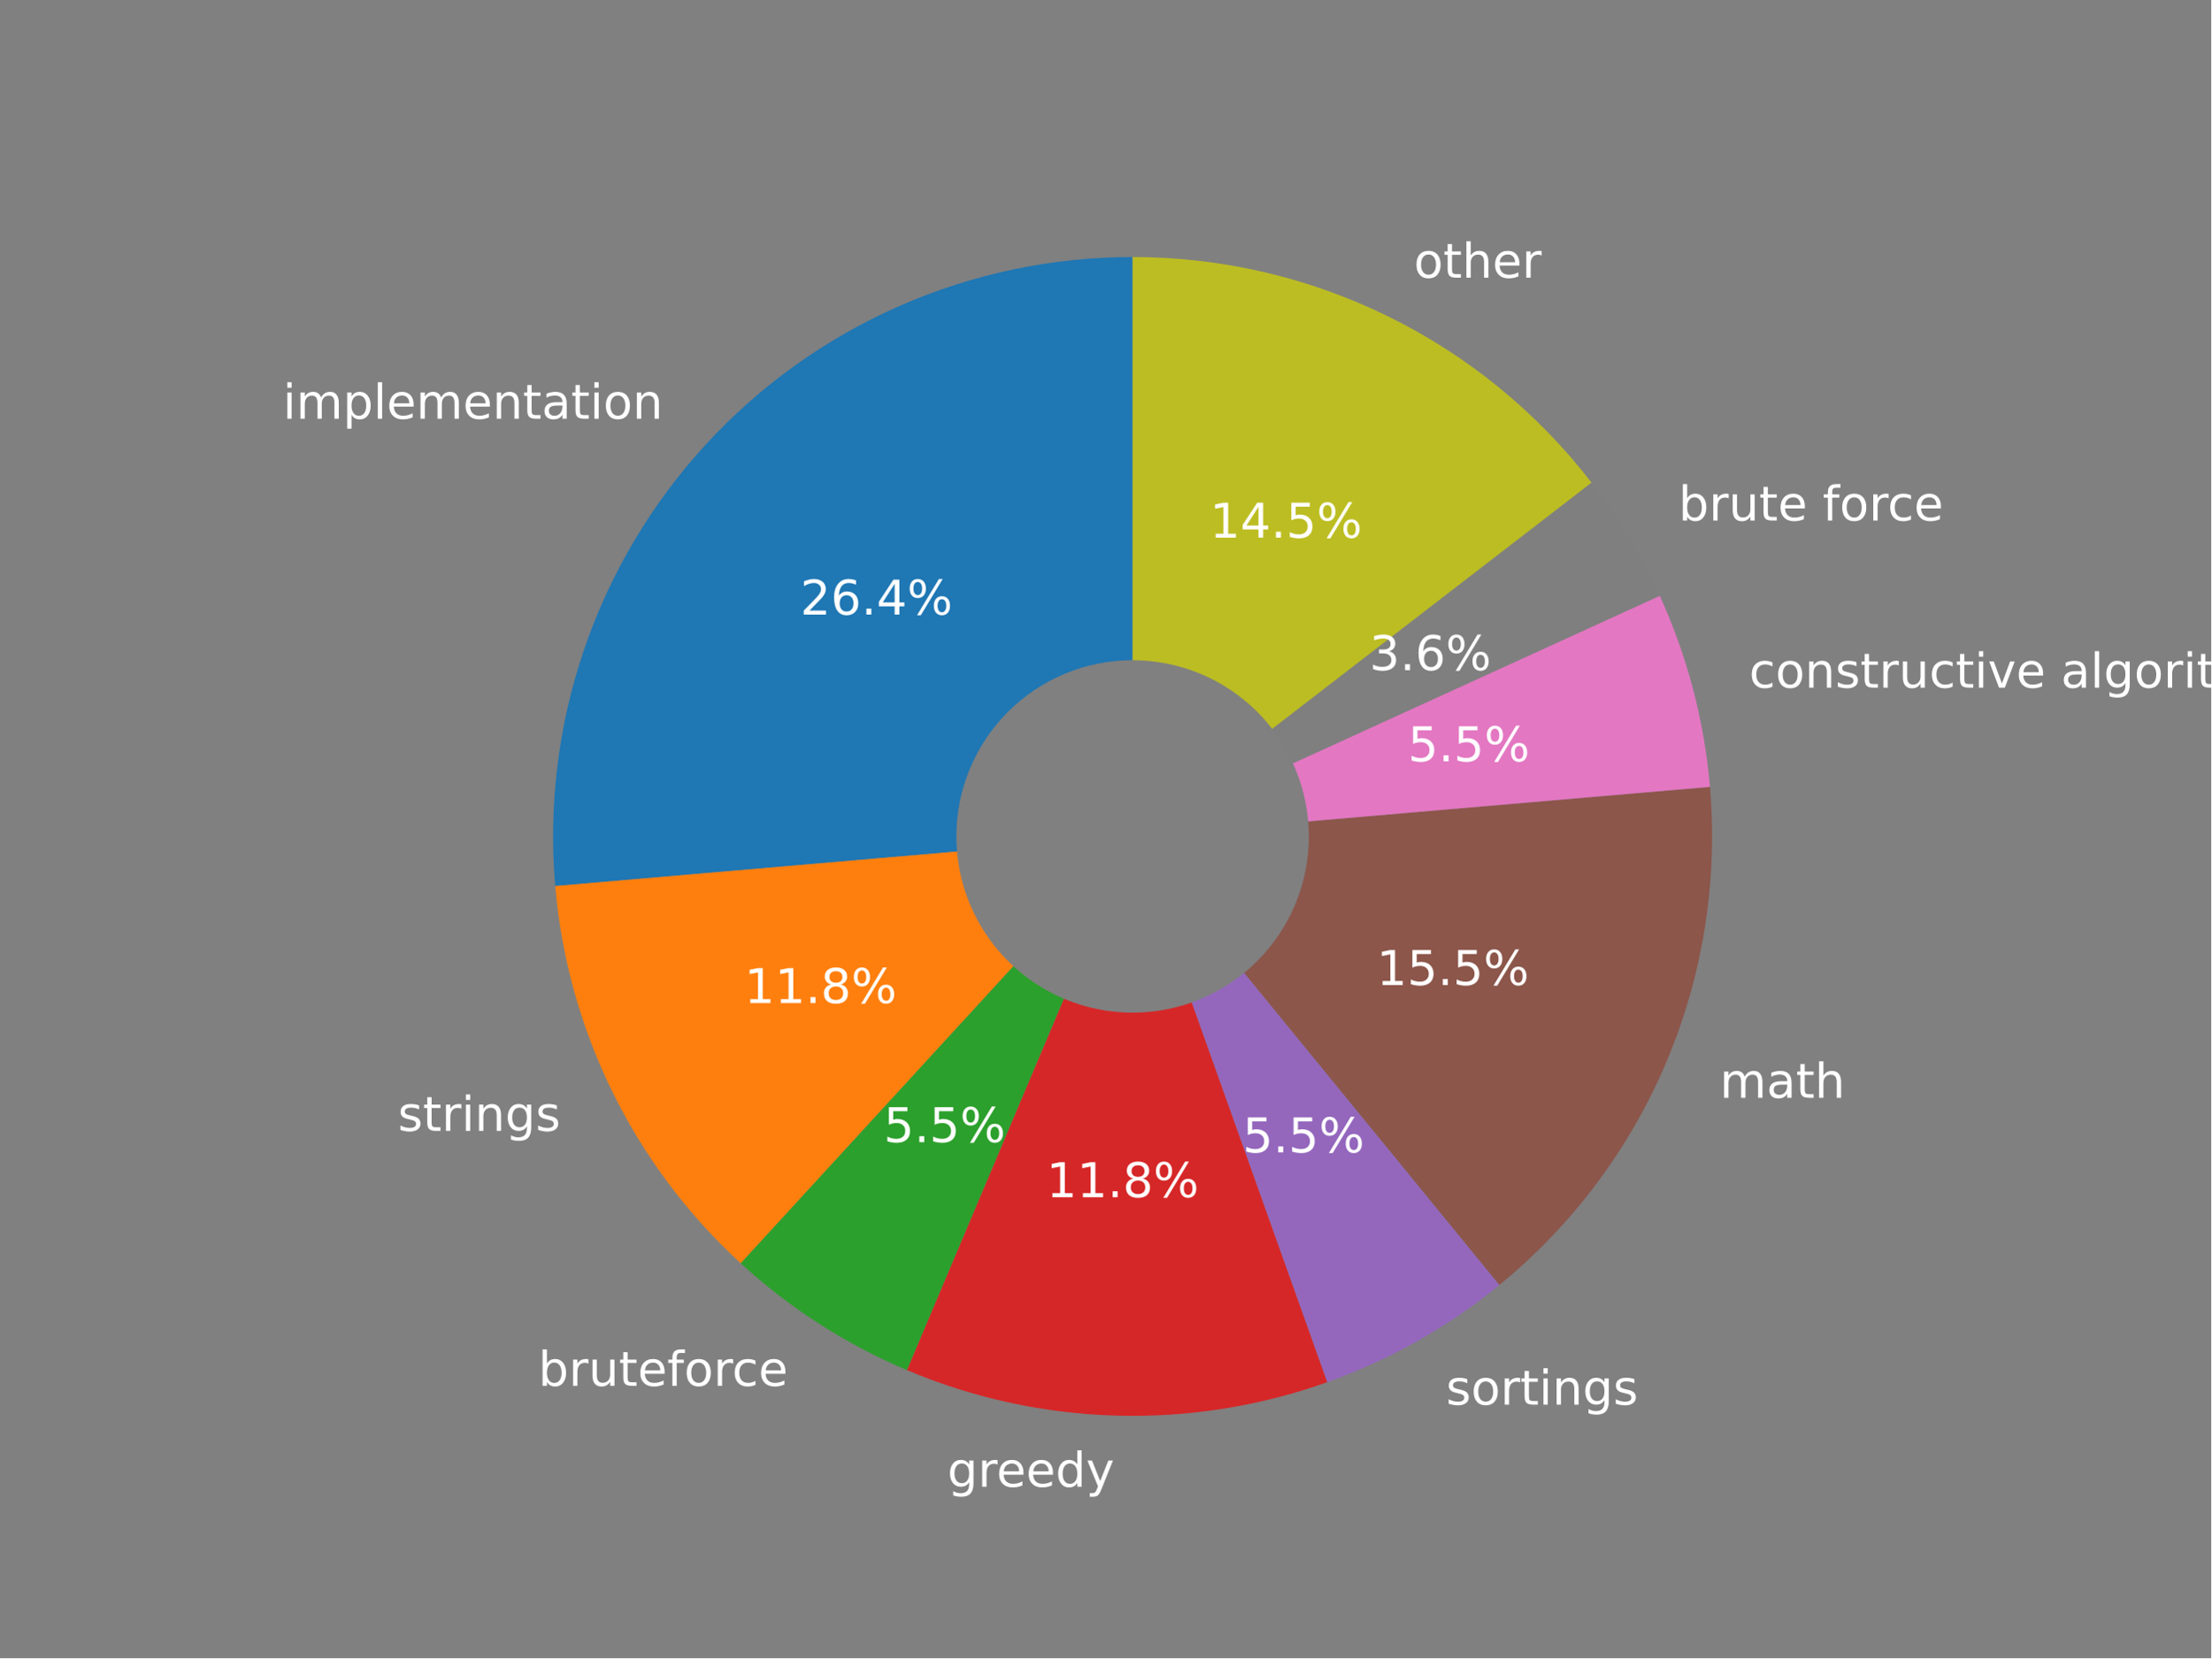
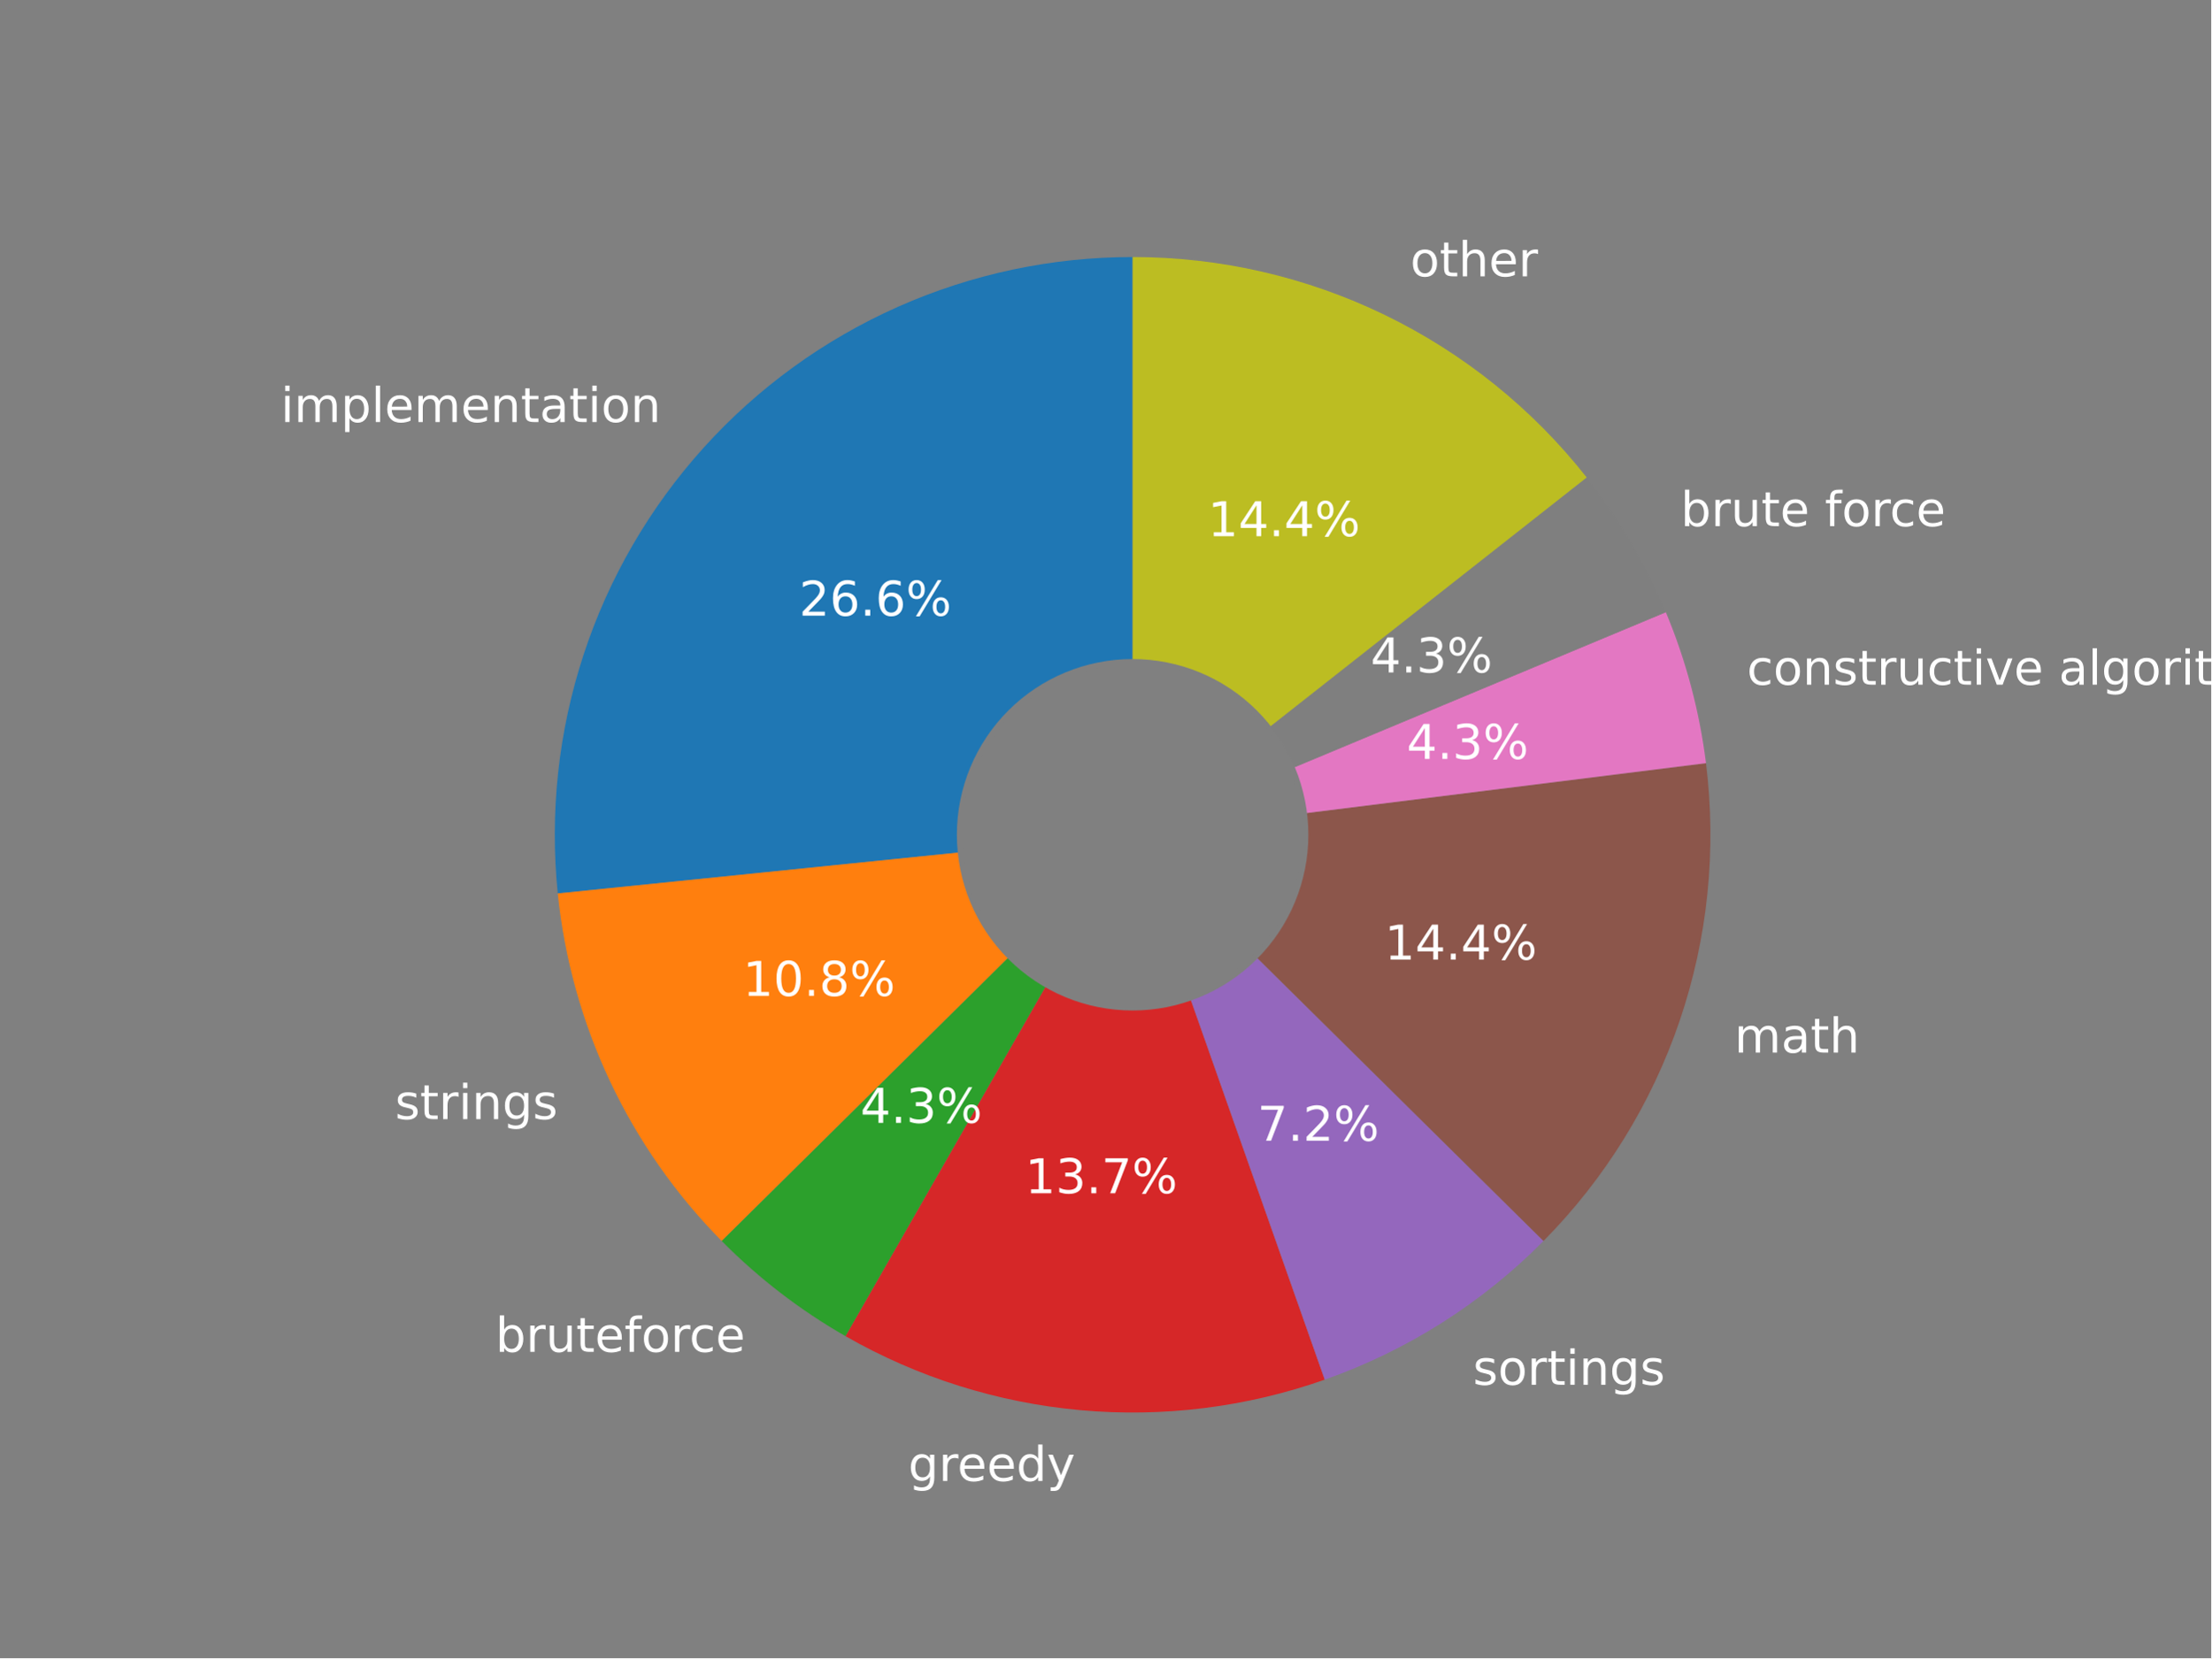
<svg xmlns="http://www.w3.org/2000/svg" xmlns:xlink="http://www.w3.org/1999/xlink" width="460.8pt" height="345.6pt" viewBox="0 0 460.8 345.6" version="1.1">
  <defs>
    <style type="text/css">*{stroke-linejoin: round; stroke-linecap: butt}</style>
  </defs>
  <g id="figure_1">
    <g id="patch_1">
      <path d="M 0 345.6  L 460.8 345.6  L 460.8 0  L 0 0  z " style="fill: #808080" />
    </g>
    <g id="axes_1">
      <g id="patch_2">
-         <path d="M 236.035 53.568  C 219.305 53.568 202.756 57.045 187.439 63.777  C 172.123 70.509 158.372 80.351 147.059 92.677  C 135.746 105.003 127.117 119.546 121.72 135.382  C 116.324 151.218 114.276 168.004 115.708 184.674  L 236.035 174.339  L 236.035 53.568  z " style="fill: #1f77b4" />
+         <path d="M 236.039 53.568  C 219.194 53.568 202.535 57.102 187.141 63.942  C 171.747 70.782 157.958 80.777 146.667 93.278  C 135.377 105.779 126.834 120.512 121.593 136.521  C 116.351 152.53 114.526 169.462 116.236 186.22  L 236.039 173.993  L 236.039 53.568  z " style="fill: #1f77b4" />
      </g>
      <g id="patch_3">
-         <path d="M 115.708 184.674  C 116.991 199.608 121.043 214.174 127.656 227.625  C 134.27 241.077 143.33 253.18 154.373 263.315  L 236.035 174.339  L 115.708 184.674  z " style="fill: #ff7f0e" />
+         <path d="M 116.236 186.22  C 117.622 199.79 121.302 213.028 127.122 225.366  C 132.941 237.703 140.815 248.963 150.406 258.663  L 236.039 173.993  L 116.236 186.22  z " style="fill: #ff7f0e" />
      </g>
      <g id="patch_4">
-         <path d="M 154.373 263.315  C 159.459 267.983 164.935 272.205 170.742 275.937  C 176.549 279.669 182.665 282.896 189.023 285.583  L 236.035 174.339  L 154.373 263.315  z " style="fill: #2ca02c" />
+         <path d="M 150.406 258.663  C 154.235 262.536 158.322 266.144 162.639 269.463  C 166.956 272.782 171.494 275.805 176.22 278.51  L 236.039 173.993  L 150.406 258.663  z " style="fill: #2ca02c" />
      </g>
      <g id="patch_5">
-         <path d="M 189.023 285.583  C 202.83 291.418 217.604 294.632 232.587 295.06  C 247.57 295.488 262.503 293.123 276.62 288.086  L 236.035 174.339  L 189.023 285.583  z " style="fill: #d62728" />
+         <path d="M 176.22 278.51  C 191.238 287.105 207.934 292.364 225.167 293.926  C 242.4 295.488 259.769 293.318 276.088 287.563  L 236.039 173.993  L 176.22 278.51  z " style="fill: #d62728" />
      </g>
      <g id="patch_6">
-         <path d="M 276.62 288.086  C 283.122 285.766 289.412 282.893 295.422 279.499  C 301.433 276.105 307.141 272.202 312.485 267.832  L 236.035 174.339  L 276.62 288.086  z " style="fill: #9467bd" />
+         <path d="M 276.088 287.563  C 284.653 284.543 292.849 280.563 300.52 275.7  C 308.19 270.837 315.286 265.122 321.672 258.663  L 236.039 173.993  L 276.088 287.563  z " style="fill: #9467bd" />
      </g>
      <g id="patch_7">
-         <path d="M 312.485 267.832  C 327.69 255.399 339.634 239.443 347.28 221.351  C 354.926 203.259 358.044 183.573 356.363 164.004  L 236.035 174.339  L 312.485 267.832  z " style="fill: #8c564b" />
+         <path d="M 321.672 258.663  C 334.484 245.706 344.189 230.008 350.055 212.756  C 355.92 195.504 357.794 177.143 355.535 159.062  L 236.039 173.993  L 321.672 258.663  z " style="fill: #8c564b" />
      </g>
      <g id="patch_8">
-         <path d="M 356.363 164.004  C 355.772 157.126 354.593 150.312 352.838 143.637  C 351.084 136.961 348.76 130.448 345.892 124.169  L 236.035 174.339  L 356.363 164.004  z " style="fill: #e377c2" />
+         <path d="M 355.535 159.062  C 354.859 153.658 353.818 148.306 352.419 143.044  C 351.019 137.781 349.264 132.619 347.166 127.594  L 236.039 173.993  L 355.535 159.062  z " style="fill: #e377c2" />
      </g>
      <g id="patch_9">
-         <path d="M 345.892 124.169  C 343.981 119.984 341.833 115.912 339.457 111.973  C 337.082 108.034 334.483 104.233 331.674 100.59  L 236.035 174.339  L 345.892 124.169  z " style="fill: #7f7f7f" />
+         <path d="M 347.166 127.594  C 345.068 122.569 342.632 117.692 339.873 112.996  C 337.115 108.301 334.041 103.798 330.674 99.519  L 236.039 173.993  L 347.166 127.594  z " style="fill: #7f7f7f" />
      </g>
      <g id="patch_10">
-         <path d="M 331.674 100.59  C 320.392 85.96 305.902 74.111 289.322 65.959  C 272.742 57.808 254.511 53.568 236.035 53.568  L 236.035 174.339  L 331.674 100.59  z " style="fill: #bcbd22" />
+         <path d="M 330.674 99.519  C 319.405 85.199 305.031 73.622 288.639 65.663  C 272.248 57.704 254.261 53.568 236.039 53.568  L 236.039 173.993  L 330.674 99.519  z " style="fill: #bcbd22" />
      </g>
      <g id="patch_11">
-         <path d="M 236.035 210.57  C 245.644 210.57 254.86 206.752 261.655 199.958  C 268.449 193.164 272.267 183.947 272.267 174.339  C 272.267 164.73 268.449 155.514 261.655 148.719  C 254.86 141.925 245.644 138.107 236.035 138.107  C 226.427 138.107 217.21 141.925 210.416 148.719  C 203.622 155.514 199.804 164.73 199.804 174.339  C 199.804 183.947 203.622 193.164 210.416 199.958  C 217.21 206.752 226.427 210.57 236.035 210.57  z " clip-path="url(#pf1b2488f0e)" style="fill: #808080; stroke: #808080; stroke-linejoin: miter" />
+         <path d="M 236.039 210.12  C 245.62 210.12 254.81 206.314 261.585 199.539  C 268.36 192.764 272.166 183.574 272.166 173.993  C 272.166 164.412 268.36 155.222 261.585 148.447  C 254.81 141.672 245.62 137.865 236.039 137.865  C 226.458 137.865 217.268 141.672 210.493 148.447  C 203.718 155.222 199.912 164.412 199.912 173.993  C 199.912 183.574 203.718 192.764 210.493 199.539  C 217.268 206.314 226.458 210.12 236.039 210.12  z " clip-path="url(#p49e9afaa1e)" style="fill: #808080; stroke: #808080; stroke-linejoin: miter" />
      </g>
      <g id="matplotlib.axis_1" />
      <g id="matplotlib.axis_2" />
      <g id="text_1">
-         <g style="fill: #ffffff" transform="translate(58.92832 87.26972)scale(0.1 -0.1)">
+         <g style="fill: #ffffff" transform="translate(58.49746 87.96603)scale(0.1 -0.1)">
          <defs>
            <path id="DejaVuSans-69" d="M 603 3500  L 1178 3500  L 1178 0  L 603 0  L 603 3500  z M 603 4863  L 1178 4863  L 1178 4134  L 603 4134  L 603 4863  z " transform="scale(0.015625)" />
            <path id="DejaVuSans-6d" d="M 3328 2828  Q 3544 3216 3844 3400  Q 4144 3584 4550 3584  Q 5097 3584 5394 3201  Q 5691 2819 5691 2113  L 5691 0  L 5113 0  L 5113 2094  Q 5113 2597 4934 2840  Q 4756 3084 4391 3084  Q 3944 3084 3684 2787  Q 3425 2491 3425 1978  L 3425 0  L 2847 0  L 2847 2094  Q 2847 2600 2669 2842  Q 2491 3084 2119 3084  Q 1678 3084 1418 2786  Q 1159 2488 1159 1978  L 1159 0  L 581 0  L 581 3500  L 1159 3500  L 1159 2956  Q 1356 3278 1631 3431  Q 1906 3584 2284 3584  Q 2666 3584 2933 3390  Q 3200 3197 3328 2828  z " transform="scale(0.015625)" />
            <path id="DejaVuSans-70" d="M 1159 525  L 1159 -1331  L 581 -1331  L 581 3500  L 1159 3500  L 1159 2969  Q 1341 3281 1617 3432  Q 1894 3584 2278 3584  Q 2916 3584 3314 3078  Q 3713 2572 3713 1747  Q 3713 922 3314 415  Q 2916 -91 2278 -91  Q 1894 -91 1617 61  Q 1341 213 1159 525  z M 3116 1747  Q 3116 2381 2855 2742  Q 2594 3103 2138 3103  Q 1681 3103 1420 2742  Q 1159 2381 1159 1747  Q 1159 1113 1420 752  Q 1681 391 2138 391  Q 2594 391 2855 752  Q 3116 1113 3116 1747  z " transform="scale(0.015625)" />
            <path id="DejaVuSans-6c" d="M 603 4863  L 1178 4863  L 1178 0  L 603 0  L 603 4863  z " transform="scale(0.015625)" />
            <path id="DejaVuSans-65" d="M 3597 1894  L 3597 1613  L 953 1613  Q 991 1019 1311 708  Q 1631 397 2203 397  Q 2534 397 2845 478  Q 3156 559 3463 722  L 3463 178  Q 3153 47 2828 -22  Q 2503 -91 2169 -91  Q 1331 -91 842 396  Q 353 884 353 1716  Q 353 2575 817 3079  Q 1281 3584 2069 3584  Q 2775 3584 3186 3129  Q 3597 2675 3597 1894  z M 3022 2063  Q 3016 2534 2758 2815  Q 2500 3097 2075 3097  Q 1594 3097 1305 2825  Q 1016 2553 972 2059  L 3022 2063  z " transform="scale(0.015625)" />
            <path id="DejaVuSans-6e" d="M 3513 2113  L 3513 0  L 2938 0  L 2938 2094  Q 2938 2591 2744 2837  Q 2550 3084 2163 3084  Q 1697 3084 1428 2787  Q 1159 2491 1159 1978  L 1159 0  L 581 0  L 581 3500  L 1159 3500  L 1159 2956  Q 1366 3272 1645 3428  Q 1925 3584 2291 3584  Q 2894 3584 3203 3211  Q 3513 2838 3513 2113  z " transform="scale(0.015625)" />
            <path id="DejaVuSans-74" d="M 1172 4494  L 1172 3500  L 2356 3500  L 2356 3053  L 1172 3053  L 1172 1153  Q 1172 725 1289 603  Q 1406 481 1766 481  L 2356 481  L 2356 0  L 1766 0  Q 1100 0 847 248  Q 594 497 594 1153  L 594 3053  L 172 3053  L 172 3500  L 594 3500  L 594 4494  L 1172 4494  z " transform="scale(0.015625)" />
            <path id="DejaVuSans-61" d="M 2194 1759  Q 1497 1759 1228 1600  Q 959 1441 959 1056  Q 959 750 1161 570  Q 1363 391 1709 391  Q 2188 391 2477 730  Q 2766 1069 2766 1631  L 2766 1759  L 2194 1759  z M 3341 1997  L 3341 0  L 2766 0  L 2766 531  Q 2569 213 2275 61  Q 1981 -91 1556 -91  Q 1019 -91 701 211  Q 384 513 384 1019  Q 384 1609 779 1909  Q 1175 2209 1959 2209  L 2766 2209  L 2766 2266  Q 2766 2663 2505 2880  Q 2244 3097 1772 3097  Q 1472 3097 1187 3025  Q 903 2953 641 2809  L 641 3341  Q 956 3463 1253 3523  Q 1550 3584 1831 3584  Q 2591 3584 2966 3190  Q 3341 2797 3341 1997  z " transform="scale(0.015625)" />
            <path id="DejaVuSans-6f" d="M 1959 3097  Q 1497 3097 1228 2736  Q 959 2375 959 1747  Q 959 1119 1226 758  Q 1494 397 1959 397  Q 2419 397 2687 759  Q 2956 1122 2956 1747  Q 2956 2369 2687 2733  Q 2419 3097 1959 3097  z M 1959 3584  Q 2709 3584 3137 3096  Q 3566 2609 3566 1747  Q 3566 888 3137 398  Q 2709 -91 1959 -91  Q 1206 -91 779 398  Q 353 888 353 1747  Q 353 2609 779 3096  Q 1206 3584 1959 3584  z " transform="scale(0.015625)" />
          </defs>
          <use xlink:href="#DejaVuSans-69" />
          <use xlink:href="#DejaVuSans-6d" x="27.783" />
          <use xlink:href="#DejaVuSans-70" x="125.195" />
          <use xlink:href="#DejaVuSans-6c" x="188.672" />
          <use xlink:href="#DejaVuSans-65" x="216.455" />
          <use xlink:href="#DejaVuSans-6d" x="277.979" />
          <use xlink:href="#DejaVuSans-65" x="375.391" />
          <use xlink:href="#DejaVuSans-6e" x="436.914" />
          <use xlink:href="#DejaVuSans-74" x="500.293" />
          <use xlink:href="#DejaVuSans-61" x="539.502" />
          <use xlink:href="#DejaVuSans-74" x="600.781" />
          <use xlink:href="#DejaVuSans-69" x="639.99" />
          <use xlink:href="#DejaVuSans-6f" x="667.773" />
          <use xlink:href="#DejaVuSans-6e" x="728.955" />
        </g>
      </g>
      <g id="text_2">
-         <g style="fill: #ffffff" transform="translate(166.7659 128.1007)scale(0.1 -0.1)">
+         <g style="fill: #ffffff" transform="translate(166.5324 128.3234)scale(0.1 -0.1)">
          <defs>
            <path id="DejaVuSans-32" d="M 1228 531  L 3431 531  L 3431 0  L 469 0  L 469 531  Q 828 903 1448 1529  Q 2069 2156 2228 2338  Q 2531 2678 2651 2914  Q 2772 3150 2772 3378  Q 2772 3750 2511 3984  Q 2250 4219 1831 4219  Q 1534 4219 1204 4116  Q 875 4013 500 3803  L 500 4441  Q 881 4594 1212 4672  Q 1544 4750 1819 4750  Q 2544 4750 2975 4387  Q 3406 4025 3406 3419  Q 3406 3131 3298 2873  Q 3191 2616 2906 2266  Q 2828 2175 2409 1742  Q 1991 1309 1228 531  z " transform="scale(0.015625)" />
            <path id="DejaVuSans-36" d="M 2113 2584  Q 1688 2584 1439 2293  Q 1191 2003 1191 1497  Q 1191 994 1439 701  Q 1688 409 2113 409  Q 2538 409 2786 701  Q 3034 994 3034 1497  Q 3034 2003 2786 2293  Q 2538 2584 2113 2584  z M 3366 4563  L 3366 3988  Q 3128 4100 2886 4159  Q 2644 4219 2406 4219  Q 1781 4219 1451 3797  Q 1122 3375 1075 2522  Q 1259 2794 1537 2939  Q 1816 3084 2150 3084  Q 2853 3084 3261 2657  Q 3669 2231 3669 1497  Q 3669 778 3244 343  Q 2819 -91 2113 -91  Q 1303 -91 875 529  Q 447 1150 447 2328  Q 447 3434 972 4092  Q 1497 4750 2381 4750  Q 2619 4750 2861 4703  Q 3103 4656 3366 4563  z " transform="scale(0.015625)" />
            <path id="DejaVuSans-2e" d="M 684 794  L 1344 794  L 1344 0  L 684 0  L 684 794  z " transform="scale(0.015625)" />
-             <path id="DejaVuSans-34" d="M 2419 4116  L 825 1625  L 2419 1625  L 2419 4116  z M 2253 4666  L 3047 4666  L 3047 1625  L 3713 1625  L 3713 1100  L 3047 1100  L 3047 0  L 2419 0  L 2419 1100  L 313 1100  L 313 1709  L 2253 4666  z " transform="scale(0.015625)" />
            <path id="DejaVuSans-25" d="M 4653 2053  Q 4381 2053 4226 1822  Q 4072 1591 4072 1178  Q 4072 772 4226 539  Q 4381 306 4653 306  Q 4919 306 5073 539  Q 5228 772 5228 1178  Q 5228 1588 5073 1820  Q 4919 2053 4653 2053  z M 4653 2450  Q 5147 2450 5437 2106  Q 5728 1763 5728 1178  Q 5728 594 5436 251  Q 5144 -91 4653 -91  Q 4153 -91 3862 251  Q 3572 594 3572 1178  Q 3572 1766 3864 2108  Q 4156 2450 4653 2450  z M 1428 4353  Q 1159 4353 1004 4120  Q 850 3888 850 3481  Q 850 3069 1003 2837  Q 1156 2606 1428 2606  Q 1700 2606 1854 2837  Q 2009 3069 2009 3481  Q 2009 3884 1853 4118  Q 1697 4353 1428 4353  z M 4250 4750  L 4750 4750  L 1831 -91  L 1331 -91  L 4250 4750  z M 1428 4750  Q 1922 4750 2215 4408  Q 2509 4066 2509 3481  Q 2509 2891 2217 2550  Q 1925 2209 1428 2209  Q 931 2209 642 2551  Q 353 2894 353 3481  Q 353 4063 643 4406  Q 934 4750 1428 4750  z " transform="scale(0.015625)" />
          </defs>
          <use xlink:href="#DejaVuSans-32" />
          <use xlink:href="#DejaVuSans-36" x="63.623" />
          <use xlink:href="#DejaVuSans-2e" x="127.246" />
-           <use xlink:href="#DejaVuSans-34" x="159.033" />
+           <use xlink:href="#DejaVuSans-36" x="159.033" />
          <use xlink:href="#DejaVuSans-25" x="222.656" />
        </g>
      </g>
      <g id="text_3">
-         <g style="fill: #ffffff" transform="translate(82.90411 235.7132)scale(0.1 -0.1)">
+         <g style="fill: #ffffff" transform="translate(82.31597 233.2623)scale(0.1 -0.1)">
          <defs>
            <path id="DejaVuSans-73" d="M 2834 3397  L 2834 2853  Q 2591 2978 2328 3040  Q 2066 3103 1784 3103  Q 1356 3103 1142 2972  Q 928 2841 928 2578  Q 928 2378 1081 2264  Q 1234 2150 1697 2047  L 1894 2003  Q 2506 1872 2764 1633  Q 3022 1394 3022 966  Q 3022 478 2636 193  Q 2250 -91 1575 -91  Q 1294 -91 989 -36  Q 684 19 347 128  L 347 722  Q 666 556 975 473  Q 1284 391 1588 391  Q 1994 391 2212 530  Q 2431 669 2431 922  Q 2431 1156 2273 1281  Q 2116 1406 1581 1522  L 1381 1569  Q 847 1681 609 1914  Q 372 2147 372 2553  Q 372 3047 722 3315  Q 1072 3584 1716 3584  Q 2034 3584 2315 3537  Q 2597 3491 2834 3397  z " transform="scale(0.015625)" />
            <path id="DejaVuSans-72" d="M 2631 2963  Q 2534 3019 2420 3045  Q 2306 3072 2169 3072  Q 1681 3072 1420 2755  Q 1159 2438 1159 1844  L 1159 0  L 581 0  L 581 3500  L 1159 3500  L 1159 2956  Q 1341 3275 1631 3429  Q 1922 3584 2338 3584  Q 2397 3584 2469 3576  Q 2541 3569 2628 3553  L 2631 2963  z " transform="scale(0.015625)" />
            <path id="DejaVuSans-67" d="M 2906 1791  Q 2906 2416 2648 2759  Q 2391 3103 1925 3103  Q 1463 3103 1205 2759  Q 947 2416 947 1791  Q 947 1169 1205 825  Q 1463 481 1925 481  Q 2391 481 2648 825  Q 2906 1169 2906 1791  z M 3481 434  Q 3481 -459 3084 -895  Q 2688 -1331 1869 -1331  Q 1566 -1331 1297 -1286  Q 1028 -1241 775 -1147  L 775 -588  Q 1028 -725 1275 -790  Q 1522 -856 1778 -856  Q 2344 -856 2625 -561  Q 2906 -266 2906 331  L 2906 616  Q 2728 306 2450 153  Q 2172 0 1784 0  Q 1141 0 747 490  Q 353 981 353 1791  Q 353 2603 747 3093  Q 1141 3584 1784 3584  Q 2172 3584 2450 3431  Q 2728 3278 2906 2969  L 2906 3500  L 3481 3500  L 3481 434  z " transform="scale(0.015625)" />
          </defs>
          <use xlink:href="#DejaVuSans-73" />
          <use xlink:href="#DejaVuSans-74" x="52.1" />
          <use xlink:href="#DejaVuSans-72" x="91.309" />
          <use xlink:href="#DejaVuSans-69" x="132.422" />
          <use xlink:href="#DejaVuSans-6e" x="160.205" />
          <use xlink:href="#DejaVuSans-67" x="223.584" />
          <use xlink:href="#DejaVuSans-73" x="287.061" />
        </g>
      </g>
      <g id="text_4">
-         <g style="fill: #ffffff" transform="translate(155.1243 209.0699)scale(0.1 -0.1)">
+         <g style="fill: #ffffff" transform="translate(154.805 207.5759)scale(0.1 -0.1)">
          <defs>
            <path id="DejaVuSans-31" d="M 794 531  L 1825 531  L 1825 4091  L 703 3866  L 703 4441  L 1819 4666  L 2450 4666  L 2450 531  L 3481 531  L 3481 0  L 794 0  L 794 531  z " transform="scale(0.015625)" />
+             <path id="DejaVuSans-30" d="M 2034 4250  Q 1547 4250 1301 3770  Q 1056 3291 1056 2328  Q 1056 1369 1301 889  Q 1547 409 2034 409  Q 2525 409 2770 889  Q 3016 1369 3016 2328  Q 3016 3291 2770 3770  Q 2525 4250 2034 4250  z M 2034 4750  Q 2819 4750 3233 4129  Q 3647 3509 3647 2328  Q 3647 1150 3233 529  Q 2819 -91 2034 -91  Q 1250 -91 836 529  Q 422 1150 422 2328  Q 422 3509 836 4129  Q 1250 4750 2034 4750  z " transform="scale(0.015625)" />
            <path id="DejaVuSans-38" d="M 2034 2216  Q 1584 2216 1326 1975  Q 1069 1734 1069 1313  Q 1069 891 1326 650  Q 1584 409 2034 409  Q 2484 409 2743 651  Q 3003 894 3003 1313  Q 3003 1734 2745 1975  Q 2488 2216 2034 2216  z M 1403 2484  Q 997 2584 770 2862  Q 544 3141 544 3541  Q 544 4100 942 4425  Q 1341 4750 2034 4750  Q 2731 4750 3128 4425  Q 3525 4100 3525 3541  Q 3525 3141 3298 2862  Q 3072 2584 2669 2484  Q 3125 2378 3379 2068  Q 3634 1759 3634 1313  Q 3634 634 3220 271  Q 2806 -91 2034 -91  Q 1263 -91 848 271  Q 434 634 434 1313  Q 434 1759 690 2068  Q 947 2378 1403 2484  z M 1172 3481  Q 1172 3119 1398 2916  Q 1625 2713 2034 2713  Q 2441 2713 2670 2916  Q 2900 3119 2900 3481  Q 2900 3844 2670 4047  Q 2441 4250 2034 4250  Q 1625 4250 1398 4047  Q 1172 3844 1172 3481  z " transform="scale(0.015625)" />
          </defs>
          <use xlink:href="#DejaVuSans-31" />
-           <use xlink:href="#DejaVuSans-31" x="63.623" />
+           <use xlink:href="#DejaVuSans-30" x="63.623" />
          <use xlink:href="#DejaVuSans-2e" x="127.246" />
          <use xlink:href="#DejaVuSans-38" x="159.033" />
          <use xlink:href="#DejaVuSans-25" x="222.656" />
        </g>
      </g>
      <g id="text_5">
-         <g style="fill: #ffffff" transform="translate(112.1657 288.8565)scale(0.1 -0.1)">
+         <g style="fill: #ffffff" transform="translate(103.2522 281.7695)scale(0.1 -0.1)">
          <defs>
            <path id="DejaVuSans-62" d="M 3116 1747  Q 3116 2381 2855 2742  Q 2594 3103 2138 3103  Q 1681 3103 1420 2742  Q 1159 2381 1159 1747  Q 1159 1113 1420 752  Q 1681 391 2138 391  Q 2594 391 2855 752  Q 3116 1113 3116 1747  z M 1159 2969  Q 1341 3281 1617 3432  Q 1894 3584 2278 3584  Q 2916 3584 3314 3078  Q 3713 2572 3713 1747  Q 3713 922 3314 415  Q 2916 -91 2278 -91  Q 1894 -91 1617 61  Q 1341 213 1159 525  L 1159 0  L 581 0  L 581 4863  L 1159 4863  L 1159 2969  z " transform="scale(0.015625)" />
            <path id="DejaVuSans-75" d="M 544 1381  L 544 3500  L 1119 3500  L 1119 1403  Q 1119 906 1312 657  Q 1506 409 1894 409  Q 2359 409 2629 706  Q 2900 1003 2900 1516  L 2900 3500  L 3475 3500  L 3475 0  L 2900 0  L 2900 538  Q 2691 219 2414 64  Q 2138 -91 1772 -91  Q 1169 -91 856 284  Q 544 659 544 1381  z M 1991 3584  L 1991 3584  z " transform="scale(0.015625)" />
            <path id="DejaVuSans-66" d="M 2375 4863  L 2375 4384  L 1825 4384  Q 1516 4384 1395 4259  Q 1275 4134 1275 3809  L 1275 3500  L 2222 3500  L 2222 3053  L 1275 3053  L 1275 0  L 697 0  L 697 3053  L 147 3053  L 147 3500  L 697 3500  L 697 3744  Q 697 4328 969 4595  Q 1241 4863 1831 4863  L 2375 4863  z " transform="scale(0.015625)" />
            <path id="DejaVuSans-63" d="M 3122 3366  L 3122 2828  Q 2878 2963 2633 3030  Q 2388 3097 2138 3097  Q 1578 3097 1268 2742  Q 959 2388 959 1747  Q 959 1106 1268 751  Q 1578 397 2138 397  Q 2388 397 2633 464  Q 2878 531 3122 666  L 3122 134  Q 2881 22 2623 -34  Q 2366 -91 2075 -91  Q 1284 -91 818 406  Q 353 903 353 1747  Q 353 2603 823 3093  Q 1294 3584 2113 3584  Q 2378 3584 2631 3529  Q 2884 3475 3122 3366  z " transform="scale(0.015625)" />
          </defs>
          <use xlink:href="#DejaVuSans-62" />
          <use xlink:href="#DejaVuSans-72" x="63.477" />
          <use xlink:href="#DejaVuSans-75" x="104.59" />
          <use xlink:href="#DejaVuSans-74" x="167.969" />
          <use xlink:href="#DejaVuSans-65" x="207.178" />
          <use xlink:href="#DejaVuSans-66" x="268.701" />
          <use xlink:href="#DejaVuSans-6f" x="303.906" />
          <use xlink:href="#DejaVuSans-72" x="365.088" />
          <use xlink:href="#DejaVuSans-63" x="403.951" />
          <use xlink:href="#DejaVuSans-65" x="458.932" />
        </g>
      </g>
      <g id="text_6">
-         <g style="fill: #ffffff" transform="translate(184.157 238.0572)scale(0.1 -0.1)">
-           <defs>
-             <path id="DejaVuSans-35" d="M 691 4666  L 3169 4666  L 3169 4134  L 1269 4134  L 1269 2991  Q 1406 3038 1543 3061  Q 1681 3084 1819 3084  Q 2600 3084 3056 2656  Q 3513 2228 3513 1497  Q 3513 744 3044 326  Q 2575 -91 1722 -91  Q 1428 -91 1123 -41  Q 819 9 494 109  L 494 744  Q 775 591 1075 516  Q 1375 441 1709 441  Q 2250 441 2565 725  Q 2881 1009 2881 1497  Q 2881 1984 2565 2268  Q 2250 2553 1709 2553  Q 1456 2553 1204 2497  Q 953 2441 691 2322  L 691 4666  z " transform="scale(0.015625)" />
-           </defs>
-           <use xlink:href="#DejaVuSans-35" />
+         <g style="fill: #ffffff" transform="translate(179.2967 234.0343)scale(0.1 -0.1)">
+           <defs>
+             <path id="DejaVuSans-34" d="M 2419 4116  L 825 1625  L 2419 1625  L 2419 4116  z M 2253 4666  L 3047 4666  L 3047 1625  L 3713 1625  L 3713 1100  L 3047 1100  L 3047 0  L 2419 0  L 2419 1100  L 313 1100  L 313 1709  L 2253 4666  z " transform="scale(0.015625)" />
+             <path id="DejaVuSans-33" d="M 2597 2516  Q 3050 2419 3304 2112  Q 3559 1806 3559 1356  Q 3559 666 3084 287  Q 2609 -91 1734 -91  Q 1441 -91 1130 -33  Q 819 25 488 141  L 488 750  Q 750 597 1062 519  Q 1375 441 1716 441  Q 2309 441 2620 675  Q 2931 909 2931 1356  Q 2931 1769 2642 2001  Q 2353 2234 1838 2234  L 1294 2234  L 1294 2753  L 1863 2753  Q 2328 2753 2575 2939  Q 2822 3125 2822 3475  Q 2822 3834 2567 4026  Q 2313 4219 1838 4219  Q 1578 4219 1281 4162  Q 984 4106 628 3988  L 628 4550  Q 988 4650 1302 4700  Q 1616 4750 1894 4750  Q 2613 4750 3031 4423  Q 3450 4097 3450 3541  Q 3450 3153 3228 2886  Q 3006 2619 2597 2516  z " transform="scale(0.015625)" />
+           </defs>
+           <use xlink:href="#DejaVuSans-34" />
          <use xlink:href="#DejaVuSans-2e" x="63.623" />
-           <use xlink:href="#DejaVuSans-35" x="95.41" />
+           <use xlink:href="#DejaVuSans-33" x="95.41" />
          <use xlink:href="#DejaVuSans-25" x="159.033" />
        </g>
      </g>
      <g id="text_7">
-         <g style="fill: #ffffff" transform="translate(197.434 309.8915)scale(0.1 -0.1)">
+         <g style="fill: #ffffff" transform="translate(189.2717 308.6784)scale(0.1 -0.1)">
          <defs>
            <path id="DejaVuSans-64" d="M 2906 2969  L 2906 4863  L 3481 4863  L 3481 0  L 2906 0  L 2906 525  Q 2725 213 2448 61  Q 2172 -91 1784 -91  Q 1150 -91 751 415  Q 353 922 353 1747  Q 353 2572 751 3078  Q 1150 3584 1784 3584  Q 2172 3584 2448 3432  Q 2725 3281 2906 2969  z M 947 1747  Q 947 1113 1208 752  Q 1469 391 1925 391  Q 2381 391 2643 752  Q 2906 1113 2906 1747  Q 2906 2381 2643 2742  Q 2381 3103 1925 3103  Q 1469 3103 1208 2742  Q 947 2381 947 1747  z " transform="scale(0.015625)" />
            <path id="DejaVuSans-79" d="M 2059 -325  Q 1816 -950 1584 -1140  Q 1353 -1331 966 -1331  L 506 -1331  L 506 -850  L 844 -850  Q 1081 -850 1212 -737  Q 1344 -625 1503 -206  L 1606 56  L 191 3500  L 800 3500  L 1894 763  L 2988 3500  L 3597 3500  L 2059 -325  z " transform="scale(0.015625)" />
          </defs>
          <use xlink:href="#DejaVuSans-67" />
          <use xlink:href="#DejaVuSans-72" x="63.477" />
          <use xlink:href="#DejaVuSans-65" x="102.34" />
          <use xlink:href="#DejaVuSans-65" x="163.863" />
          <use xlink:href="#DejaVuSans-64" x="225.387" />
          <use xlink:href="#DejaVuSans-79" x="288.863" />
        </g>
      </g>
      <g id="text_8">
-         <g style="fill: #ffffff" transform="translate(218.0826 249.5308)scale(0.1 -0.1)">
+         <g style="fill: #ffffff" transform="translate(213.632 248.7119)scale(0.1 -0.1)">
+           <defs>
+             <path id="DejaVuSans-37" d="M 525 4666  L 3525 4666  L 3525 4397  L 1831 0  L 1172 0  L 2766 4134  L 525 4134  L 525 4666  z " transform="scale(0.015625)" />
+           </defs>
          <use xlink:href="#DejaVuSans-31" />
-           <use xlink:href="#DejaVuSans-31" x="63.623" />
-           <use xlink:href="#DejaVuSans-2e" x="127.246" />
-           <use xlink:href="#DejaVuSans-38" x="159.033" />
+           <use xlink:href="#DejaVuSans-33" x="63.623" />
+           <use xlink:href="#DejaVuSans-2e" x="127.246" />
+           <use xlink:href="#DejaVuSans-37" x="159.033" />
          <use xlink:href="#DejaVuSans-25" x="222.656" />
        </g>
      </g>
      <g id="text_9">
-         <g style="fill: #ffffff" transform="translate(301.361 292.7746)scale(0.1 -0.1)">
+         <g style="fill: #ffffff" transform="translate(306.9679 288.63)scale(0.1 -0.1)">
          <use xlink:href="#DejaVuSans-73" />
          <use xlink:href="#DejaVuSans-6f" x="52.1" />
          <use xlink:href="#DejaVuSans-72" x="113.281" />
          <use xlink:href="#DejaVuSans-74" x="154.395" />
          <use xlink:href="#DejaVuSans-69" x="193.604" />
          <use xlink:href="#DejaVuSans-6e" x="221.387" />
          <use xlink:href="#DejaVuSans-67" x="284.766" />
          <use xlink:href="#DejaVuSans-73" x="348.242" />
        </g>
      </g>
      <g id="text_10">
-         <g style="fill: #ffffff" transform="translate(258.9652 240.1943)scale(0.1 -0.1)">
-           <use xlink:href="#DejaVuSans-35" />
+         <g style="fill: #ffffff" transform="translate(262.0251 237.7765)scale(0.1 -0.1)">
+           <use xlink:href="#DejaVuSans-37" />
          <use xlink:href="#DejaVuSans-2e" x="63.623" />
-           <use xlink:href="#DejaVuSans-35" x="95.41" />
+           <use xlink:href="#DejaVuSans-32" x="95.41" />
          <use xlink:href="#DejaVuSans-25" x="159.033" />
        </g>
      </g>
      <g id="text_11">
-         <g style="fill: #ffffff" transform="translate(358.4046 228.8116)scale(0.1 -0.1)">
+         <g style="fill: #ffffff" transform="translate(361.4561 219.3914)scale(0.1 -0.1)">
          <defs>
            <path id="DejaVuSans-68" d="M 3513 2113  L 3513 0  L 2938 0  L 2938 2094  Q 2938 2591 2744 2837  Q 2550 3084 2163 3084  Q 1697 3084 1428 2787  Q 1159 2491 1159 1978  L 1159 0  L 581 0  L 581 4863  L 1159 4863  L 1159 2956  Q 1366 3272 1645 3428  Q 1925 3584 2291 3584  Q 2894 3584 3203 3211  Q 3513 2838 3513 2113  z " transform="scale(0.015625)" />
          </defs>
          <use xlink:href="#DejaVuSans-6d" />
          <use xlink:href="#DejaVuSans-61" x="97.412" />
          <use xlink:href="#DejaVuSans-74" x="158.691" />
          <use xlink:href="#DejaVuSans-68" x="197.9" />
        </g>
      </g>
      <g id="text_12">
-         <g style="fill: #ffffff" transform="translate(286.8987 205.3054)scale(0.1 -0.1)">
+         <g style="fill: #ffffff" transform="translate(288.5647 200.0099)scale(0.1 -0.1)">
          <use xlink:href="#DejaVuSans-31" />
-           <use xlink:href="#DejaVuSans-35" x="63.623" />
-           <use xlink:href="#DejaVuSans-2e" x="127.246" />
-           <use xlink:href="#DejaVuSans-35" x="159.033" />
+           <use xlink:href="#DejaVuSans-34" x="63.623" />
+           <use xlink:href="#DejaVuSans-2e" x="127.246" />
+           <use xlink:href="#DejaVuSans-34" x="159.033" />
          <use xlink:href="#DejaVuSans-25" x="222.656" />
        </g>
      </g>
      <g id="text_13">
-         <g style="fill: #ffffff" transform="translate(364.5187 143.3257)scale(0.1 -0.1)">
+         <g style="fill: #ffffff" transform="translate(364.0569 142.7082)scale(0.1 -0.1)">
          <defs>
            <path id="DejaVuSans-76" d="M 191 3500  L 800 3500  L 1894 563  L 2988 3500  L 3597 3500  L 2284 0  L 1503 0  L 191 3500  z " transform="scale(0.015625)" />
            <path id="DejaVuSans-20" transform="scale(0.015625)" />
          </defs>
          <use xlink:href="#DejaVuSans-63" />
          <use xlink:href="#DejaVuSans-6f" x="54.98" />
          <use xlink:href="#DejaVuSans-6e" x="116.162" />
          <use xlink:href="#DejaVuSans-73" x="179.541" />
          <use xlink:href="#DejaVuSans-74" x="231.641" />
          <use xlink:href="#DejaVuSans-72" x="270.85" />
          <use xlink:href="#DejaVuSans-75" x="311.963" />
          <use xlink:href="#DejaVuSans-63" x="375.342" />
          <use xlink:href="#DejaVuSans-74" x="430.322" />
          <use xlink:href="#DejaVuSans-69" x="469.531" />
          <use xlink:href="#DejaVuSans-76" x="497.314" />
          <use xlink:href="#DejaVuSans-65" x="556.494" />
          <use xlink:href="#DejaVuSans-20" x="618.018" />
          <use xlink:href="#DejaVuSans-61" x="649.805" />
          <use xlink:href="#DejaVuSans-6c" x="711.084" />
          <use xlink:href="#DejaVuSans-67" x="738.867" />
          <use xlink:href="#DejaVuSans-6f" x="802.344" />
          <use xlink:href="#DejaVuSans-72" x="863.525" />
          <use xlink:href="#DejaVuSans-69" x="904.639" />
          <use xlink:href="#DejaVuSans-74" x="932.422" />
          <use xlink:href="#DejaVuSans-68" x="971.631" />
          <use xlink:href="#DejaVuSans-6d" x="1035.01" />
          <use xlink:href="#DejaVuSans-73" x="1132.422" />
        </g>
      </g>
      <g id="text_14">
-         <g style="fill: #ffffff" transform="translate(293.4149 158.6767)scale(0.1 -0.1)">
-           <use xlink:href="#DejaVuSans-35" />
+         <g style="fill: #ffffff" transform="translate(293.1646 158.1827)scale(0.1 -0.1)">
+           <use xlink:href="#DejaVuSans-34" />
          <use xlink:href="#DejaVuSans-2e" x="63.623" />
-           <use xlink:href="#DejaVuSans-35" x="95.41" />
+           <use xlink:href="#DejaVuSans-33" x="95.41" />
          <use xlink:href="#DejaVuSans-25" x="159.033" />
        </g>
      </g>
      <g id="text_15">
-         <g style="fill: #ffffff" transform="translate(349.7994 108.4958)scale(0.1 -0.1)">
+         <g style="fill: #ffffff" transform="translate(350.2567 109.6561)scale(0.1 -0.1)">
          <use xlink:href="#DejaVuSans-62" />
          <use xlink:href="#DejaVuSans-72" x="63.477" />
          <use xlink:href="#DejaVuSans-75" x="104.59" />
          <use xlink:href="#DejaVuSans-74" x="167.969" />
          <use xlink:href="#DejaVuSans-65" x="207.178" />
          <use xlink:href="#DejaVuSans-20" x="268.701" />
          <use xlink:href="#DejaVuSans-66" x="300.488" />
          <use xlink:href="#DejaVuSans-6f" x="335.693" />
          <use xlink:href="#DejaVuSans-72" x="396.875" />
          <use xlink:href="#DejaVuSans-63" x="435.738" />
          <use xlink:href="#DejaVuSans-65" x="490.719" />
        </g>
      </g>
      <g id="text_16">
-         <g style="fill: #ffffff" transform="translate(285.3862 139.6786)scale(0.1 -0.1)">
-           <defs>
-             <path id="DejaVuSans-33" d="M 2597 2516  Q 3050 2419 3304 2112  Q 3559 1806 3559 1356  Q 3559 666 3084 287  Q 2609 -91 1734 -91  Q 1441 -91 1130 -33  Q 819 25 488 141  L 488 750  Q 750 597 1062 519  Q 1375 441 1716 441  Q 2309 441 2620 675  Q 2931 909 2931 1356  Q 2931 1769 2642 2001  Q 2353 2234 1838 2234  L 1294 2234  L 1294 2753  L 1863 2753  Q 2328 2753 2575 2939  Q 2822 3125 2822 3475  Q 2822 3834 2567 4026  Q 2313 4219 1838 4219  Q 1578 4219 1281 4162  Q 984 4106 628 3988  L 628 4550  Q 988 4650 1302 4700  Q 1616 4750 1894 4750  Q 2613 4750 3031 4423  Q 3450 4097 3450 3541  Q 3450 3153 3228 2886  Q 3006 2619 2597 2516  z " transform="scale(0.015625)" />
-           </defs>
-           <use xlink:href="#DejaVuSans-33" />
+         <g style="fill: #ffffff" transform="translate(285.6372 140.1543)scale(0.1 -0.1)">
+           <use xlink:href="#DejaVuSans-34" />
          <use xlink:href="#DejaVuSans-2e" x="63.623" />
-           <use xlink:href="#DejaVuSans-36" x="95.41" />
+           <use xlink:href="#DejaVuSans-33" x="95.41" />
          <use xlink:href="#DejaVuSans-25" x="159.033" />
        </g>
      </g>
      <g id="text_17">
-         <g style="fill: #ffffff" transform="translate(294.6507 57.8807)scale(0.1 -0.1)">
+         <g style="fill: #ffffff" transform="translate(293.8994 57.58948)scale(0.1 -0.1)">
          <use xlink:href="#DejaVuSans-6f" />
          <use xlink:href="#DejaVuSans-74" x="61.182" />
          <use xlink:href="#DejaVuSans-68" x="100.391" />
          <use xlink:href="#DejaVuSans-65" x="163.77" />
          <use xlink:href="#DejaVuSans-72" x="225.293" />
        </g>
      </g>
      <g id="text_18">
-         <g style="fill: #ffffff" transform="translate(252.1238 112.0704)scale(0.1 -0.1)">
+         <g style="fill: #ffffff" transform="translate(251.7156 111.7543)scale(0.1 -0.1)">
          <use xlink:href="#DejaVuSans-31" />
          <use xlink:href="#DejaVuSans-34" x="63.623" />
          <use xlink:href="#DejaVuSans-2e" x="127.246" />
-           <use xlink:href="#DejaVuSans-35" x="159.033" />
+           <use xlink:href="#DejaVuSans-34" x="159.033" />
          <use xlink:href="#DejaVuSans-25" x="222.656" />
        </g>
      </g>
    </g>
  </g>
  <defs>
-     <clipPath id="pf1b2488f0e">
+     <clipPath id="p49e9afaa1e">
      <rect x="57.6" y="41.472" width="357.12" height="266.112" />
    </clipPath>
  </defs>
</svg>
